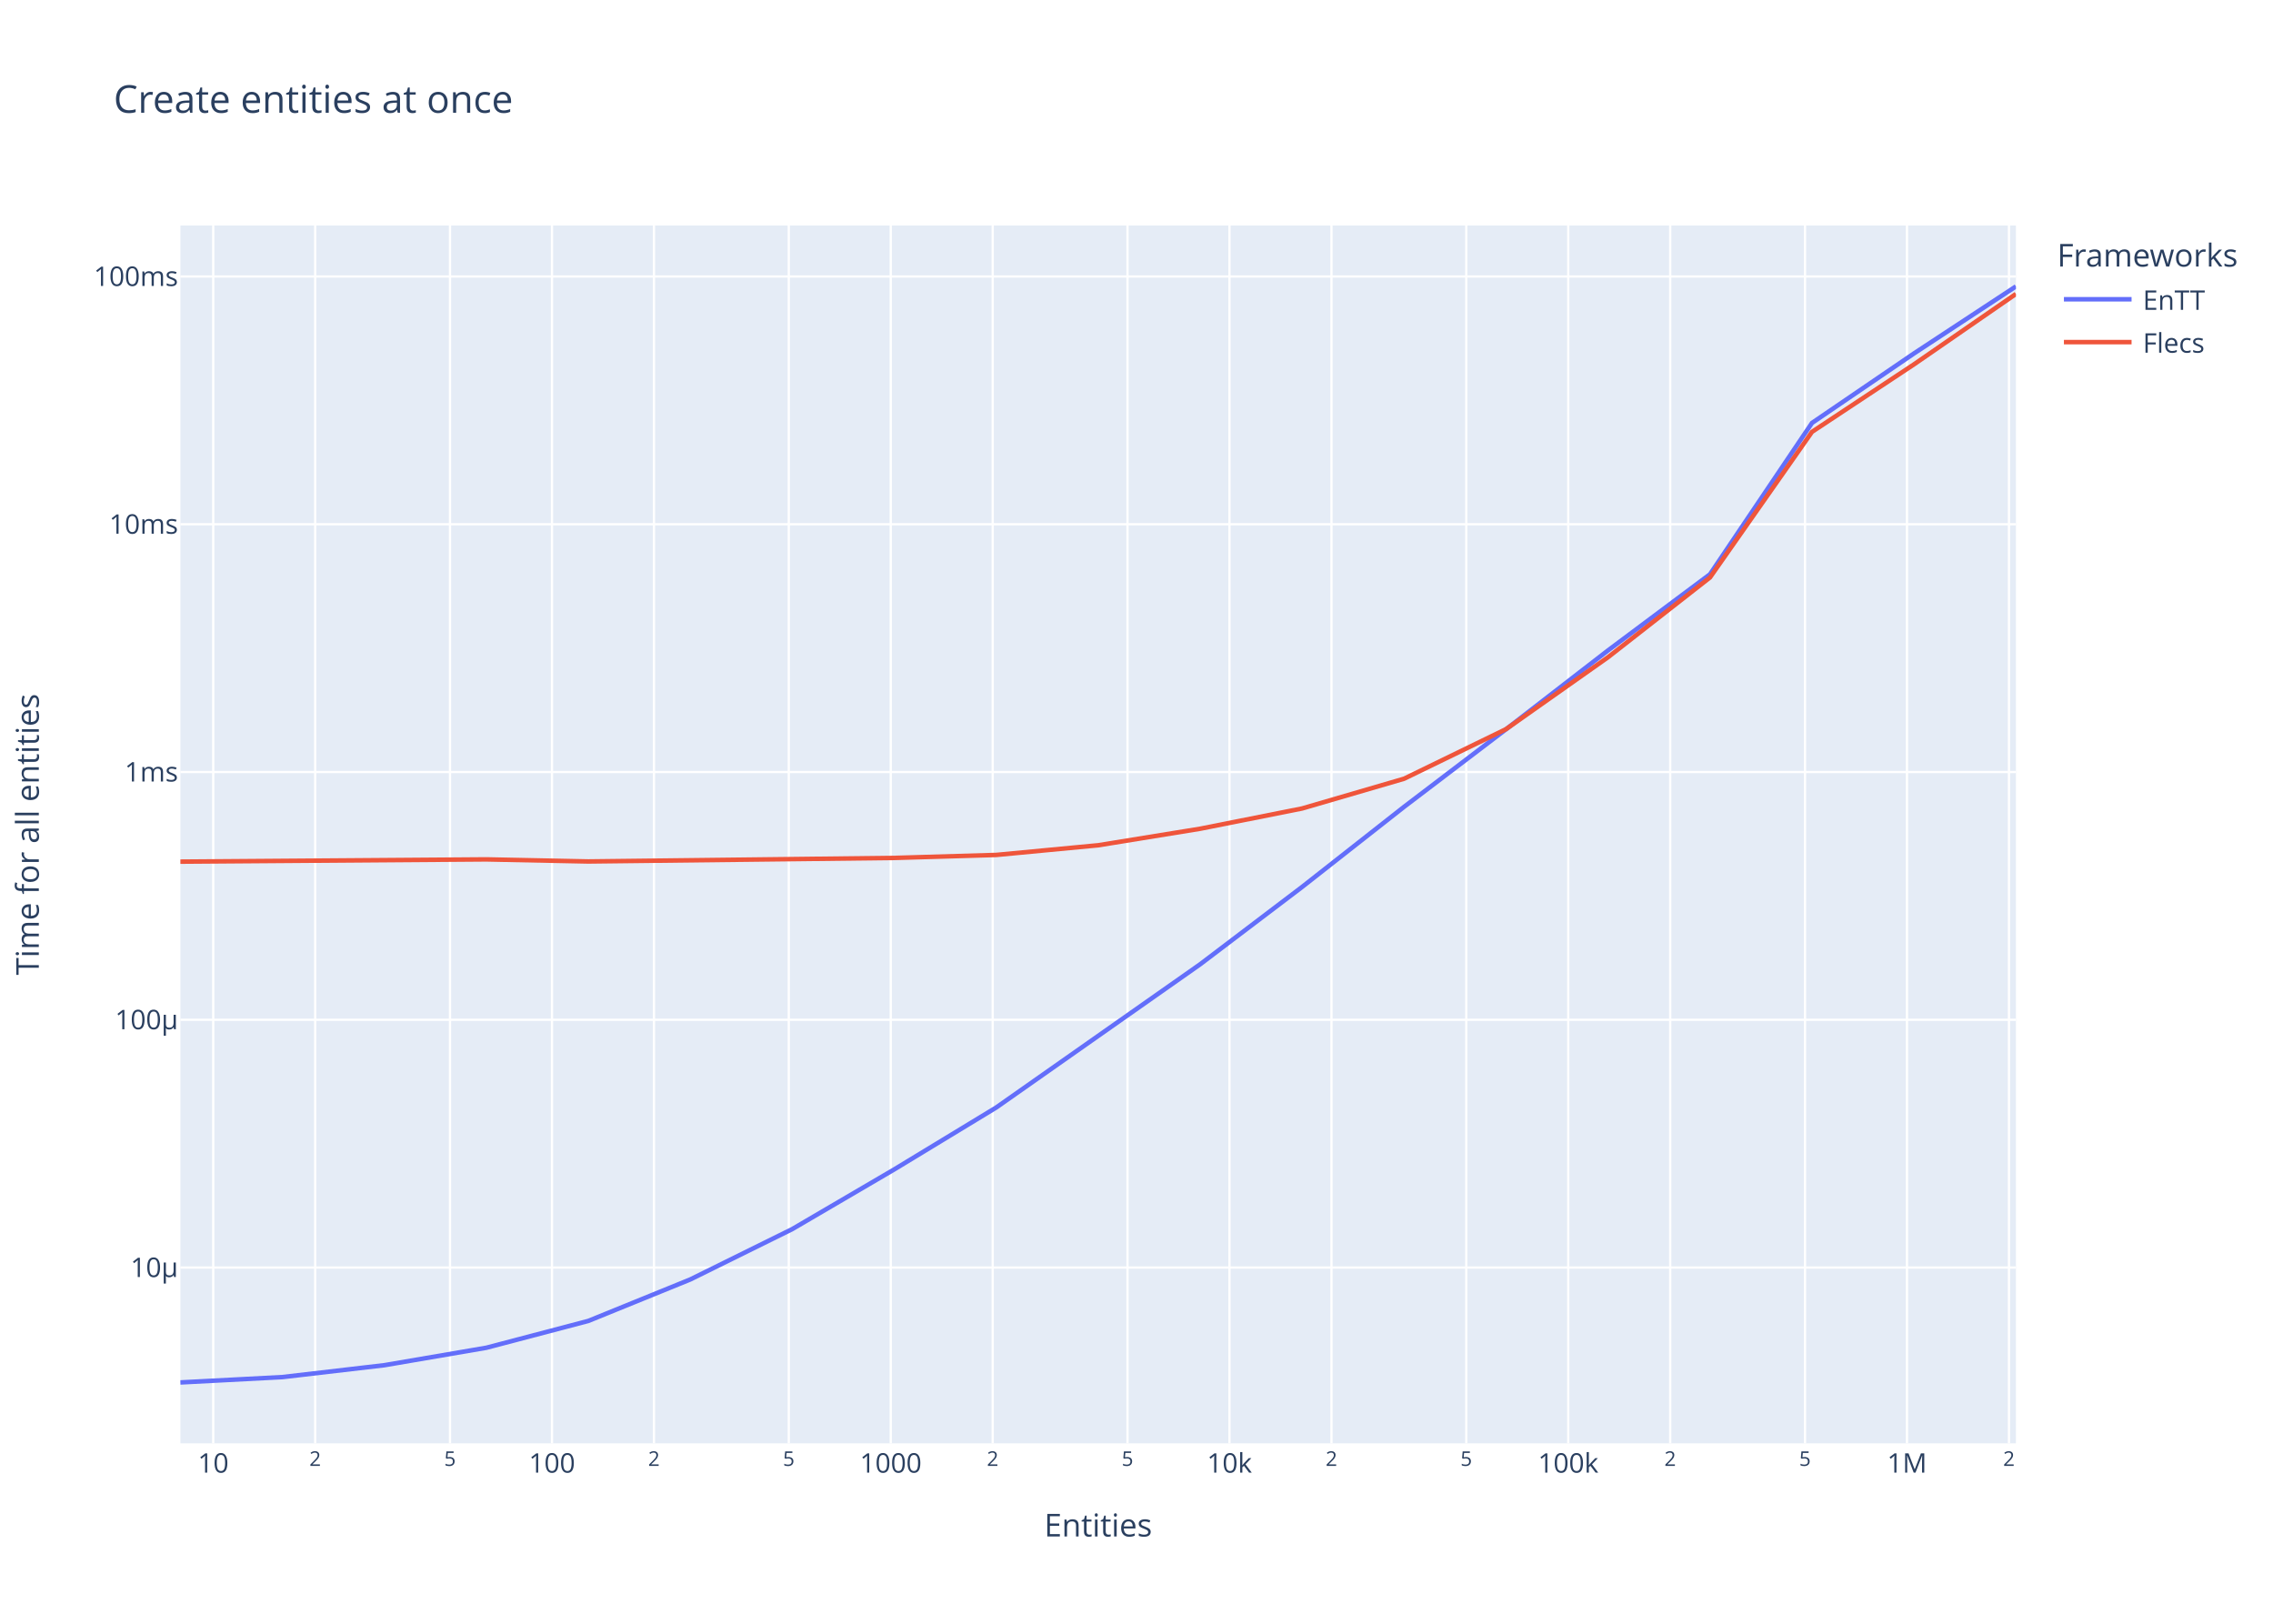
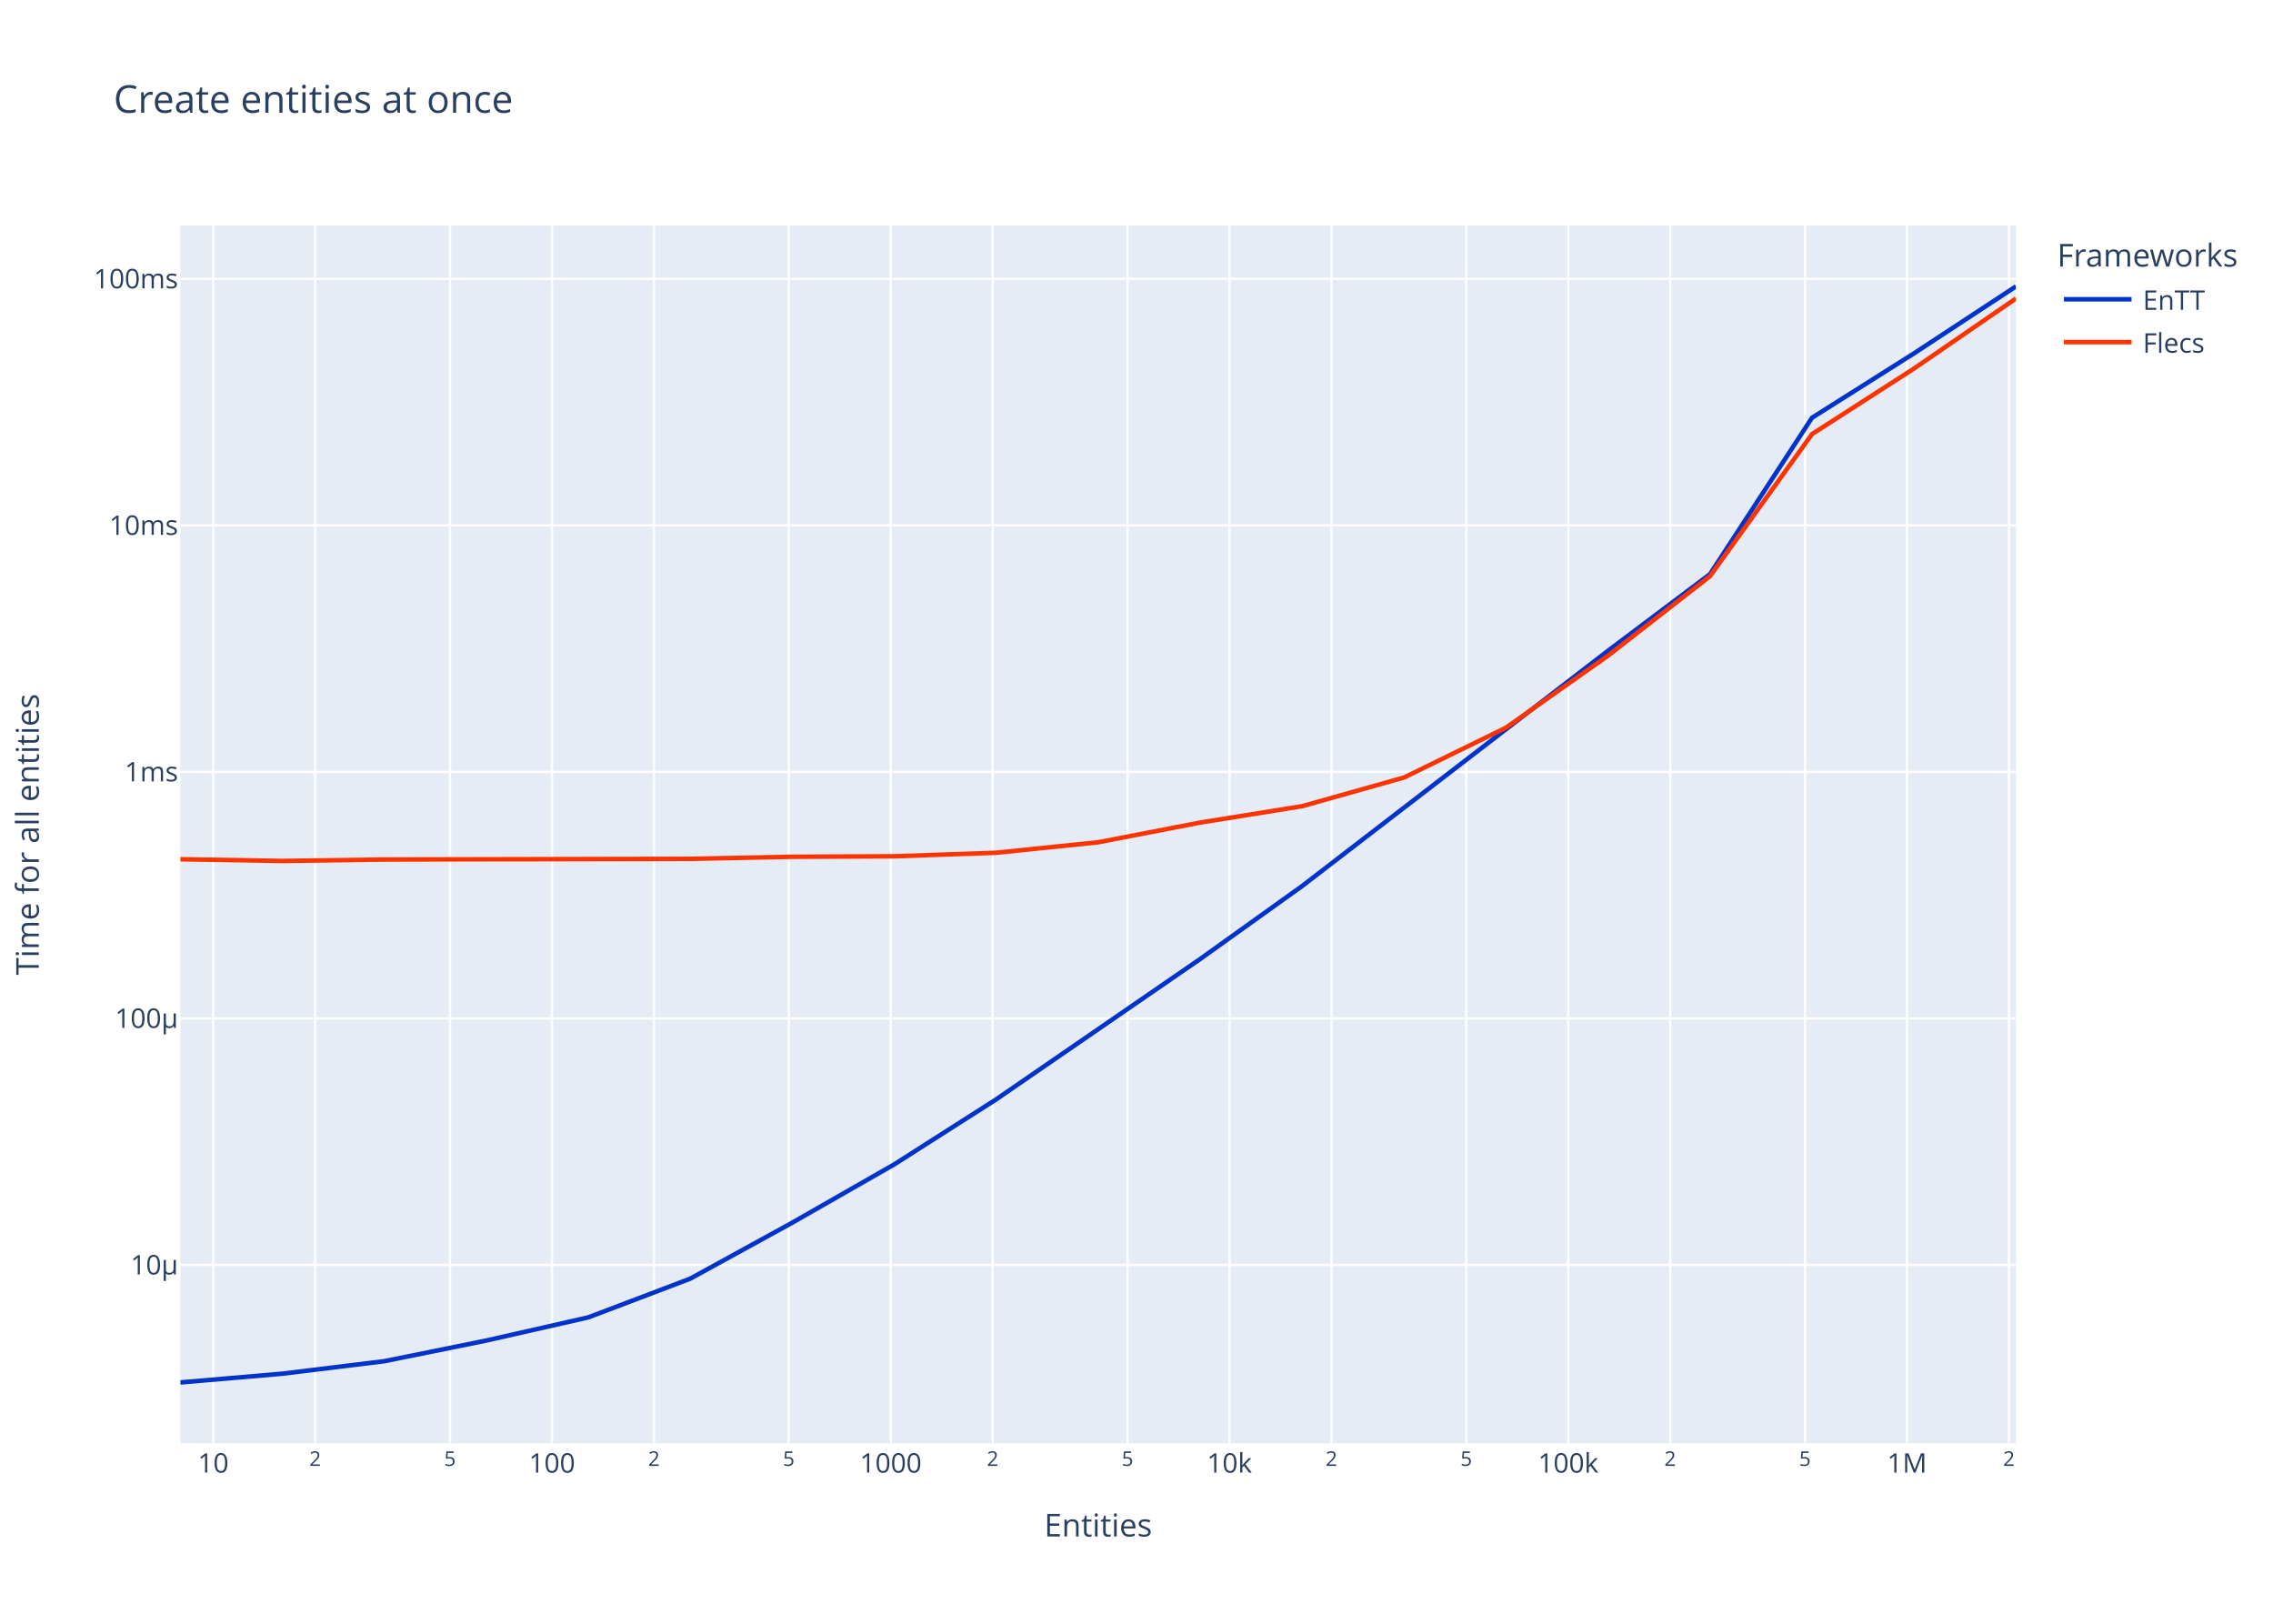
<svg xmlns="http://www.w3.org/2000/svg" class="main-svg" width="1008" height="720" style="" viewBox="0 0 1008 720">
  <rect x="0" y="0" width="1008" height="720" style="fill: rgb(255, 255, 255); fill-opacity: 1;" />
-   <defs id="defs-9a35a5">
+   <defs id="defs-511793">
    <g class="clips">
-       <clipPath id="clip9a35a5xyplot" class="plotclip">
+       <clipPath id="clip511793xyplot" class="plotclip">
        <rect width="814" height="540" />
      </clipPath>
-       <clipPath class="axesclip" id="clip9a35a5x">
+       <clipPath class="axesclip" id="clip511793x">
        <rect x="80" y="0" width="814" height="720" />
      </clipPath>
-       <clipPath class="axesclip" id="clip9a35a5y">
+       <clipPath class="axesclip" id="clip511793y">
        <rect x="0" y="100" width="1008" height="540" />
      </clipPath>
-       <clipPath class="axesclip" id="clip9a35a5xy">
+       <clipPath class="axesclip" id="clip511793xy">
        <rect x="80" y="100" width="814" height="540" />
      </clipPath>
    </g>
    <g class="gradients" />
    <g class="patterns" />
  </defs>
  <g class="bglayer">
    <rect class="bg" x="80" y="100" width="814" height="540" style="fill: rgb(229, 236, 246); fill-opacity: 1; stroke-width: 0;" />
  </g>
  <g class="layer-below">
    <g class="imagelayer" />
    <g class="shapelayer" />
  </g>
  <g class="cartesianlayer">
    <g class="subplot xy">
      <g class="layer-subplot">
        <g class="shapelayer" />
        <g class="imagelayer" />
      </g>
      <g class="minor-gridlayer">
        <g class="x" />
        <g class="y" />
      </g>
      <g class="gridlayer">
        <g class="x">
          <path class="xgrid crisp" transform="translate(94.56,0)" d="M0,100v540" style="stroke: rgb(255, 255, 255); stroke-opacity: 1; stroke-width: 1px;" />
          <path class="xgrid crisp" transform="translate(139.78,0)" d="M0,100v540" style="stroke: rgb(255, 255, 255); stroke-opacity: 1; stroke-width: 1px;" />
          <path class="xgrid crisp" transform="translate(199.56,0)" d="M0,100v540" style="stroke: rgb(255, 255, 255); stroke-opacity: 1; stroke-width: 1px;" />
          <path class="xgrid crisp" transform="translate(244.78,0)" d="M0,100v540" style="stroke: rgb(255, 255, 255); stroke-opacity: 1; stroke-width: 1px;" />
          <path class="xgrid crisp" transform="translate(290.01,0)" d="M0,100v540" style="stroke: rgb(255, 255, 255); stroke-opacity: 1; stroke-width: 1px;" />
          <path class="xgrid crisp" transform="translate(349.79,0)" d="M0,100v540" style="stroke: rgb(255, 255, 255); stroke-opacity: 1; stroke-width: 1px;" />
          <path class="xgrid crisp" transform="translate(395.01,0)" d="M0,100v540" style="stroke: rgb(255, 255, 255); stroke-opacity: 1; stroke-width: 1px;" />
          <path class="xgrid crisp" transform="translate(440.23,0)" d="M0,100v540" style="stroke: rgb(255, 255, 255); stroke-opacity: 1; stroke-width: 1px;" />
          <path class="xgrid crisp" transform="translate(500.01,0)" d="M0,100v540" style="stroke: rgb(255, 255, 255); stroke-opacity: 1; stroke-width: 1px;" />
          <path class="xgrid crisp" transform="translate(545.23,0)" d="M0,100v540" style="stroke: rgb(255, 255, 255); stroke-opacity: 1; stroke-width: 1px;" />
          <path class="xgrid crisp" transform="translate(590.46,0)" d="M0,100v540" style="stroke: rgb(255, 255, 255); stroke-opacity: 1; stroke-width: 1px;" />
          <path class="xgrid crisp" transform="translate(650.24,0)" d="M0,100v540" style="stroke: rgb(255, 255, 255); stroke-opacity: 1; stroke-width: 1px;" />
          <path class="xgrid crisp" transform="translate(695.46,0)" d="M0,100v540" style="stroke: rgb(255, 255, 255); stroke-opacity: 1; stroke-width: 1px;" />
          <path class="xgrid crisp" transform="translate(740.68,0)" d="M0,100v540" style="stroke: rgb(255, 255, 255); stroke-opacity: 1; stroke-width: 1px;" />
          <path class="xgrid crisp" transform="translate(800.46,0)" d="M0,100v540" style="stroke: rgb(255, 255, 255); stroke-opacity: 1; stroke-width: 1px;" />
          <path class="xgrid crisp" transform="translate(845.68,0)" d="M0,100v540" style="stroke: rgb(255, 255, 255); stroke-opacity: 1; stroke-width: 1px;" />
          <path class="xgrid crisp" transform="translate(890.91,0)" d="M0,100v540" style="stroke: rgb(255, 255, 255); stroke-opacity: 1; stroke-width: 1px;" />
        </g>
        <g class="y">
-           <path class="ygrid crisp" transform="translate(0,562.06)" d="M80,0h814" style="stroke: rgb(255, 255, 255); stroke-opacity: 1; stroke-width: 1px;" />
-           <path class="ygrid crisp" transform="translate(0,452.19)" d="M80,0h814" style="stroke: rgb(255, 255, 255); stroke-opacity: 1; stroke-width: 1px;" />
-           <path class="ygrid crisp" transform="translate(0,342.33)" d="M80,0h814" style="stroke: rgb(255, 255, 255); stroke-opacity: 1; stroke-width: 1px;" />
-           <path class="ygrid crisp" transform="translate(0,232.46)" d="M80,0h814" style="stroke: rgb(255, 255, 255); stroke-opacity: 1; stroke-width: 1px;" />
-           <path class="ygrid crisp" transform="translate(0,122.6)" d="M80,0h814" style="stroke: rgb(255, 255, 255); stroke-opacity: 1; stroke-width: 1px;" />
+           <path class="ygrid crisp" transform="translate(0,560.91)" d="M80,0h814" style="stroke: rgb(255, 255, 255); stroke-opacity: 1; stroke-width: 1px;" />
+           <path class="ygrid crisp" transform="translate(0,451.59)" d="M80,0h814" style="stroke: rgb(255, 255, 255); stroke-opacity: 1; stroke-width: 1px;" />
+           <path class="ygrid crisp" transform="translate(0,342.27)" d="M80,0h814" style="stroke: rgb(255, 255, 255); stroke-opacity: 1; stroke-width: 1px;" />
+           <path class="ygrid crisp" transform="translate(0,232.96)" d="M80,0h814" style="stroke: rgb(255, 255, 255); stroke-opacity: 1; stroke-width: 1px;" />
+           <path class="ygrid crisp" transform="translate(0,123.64)" d="M80,0h814" style="stroke: rgb(255, 255, 255); stroke-opacity: 1; stroke-width: 1px;" />
        </g>
      </g>
      <g class="zerolinelayer" />
      <path class="xlines-below" />
      <path class="ylines-below" />
      <g class="overlines-below" />
      <g class="xaxislayer-below" />
      <g class="yaxislayer-below" />
      <g class="overaxes-below" />
-       <g class="plot" transform="translate(80,100)" clip-path="url(#clip9a35a5xyplot)">
+       <g class="plot" transform="translate(80,100)" clip-path="url(#clip511793xyplot)">
        <g class="scatterlayer mlayer">
-           <g class="trace scatter trace42ea20" style="stroke-miterlimit: 2; opacity: 1;">
+           <g class="trace scatter tracedcf28d" style="stroke-miterlimit: 2; opacity: 1;">
            <g class="fills" />
            <g class="errorbars" />
            <g class="lines">
-               <path class="js-line" d="M0,513L45.22,510.63L90.44,505.36L135.67,497.62L180.89,485.73L226.11,467.34L271.33,445.01L316.56,418.54L361.78,391.1L452.22,327.59L497.44,293.29L542.67,257.76L587.89,223.36L633.11,188.41L678.33,154.64L723.56,87.55L768.78,56.73L814,27" style="vector-effect: none; fill: none; stroke: rgb(99, 110, 250); stroke-opacity: 1; stroke-width: 2px; opacity: 1;" />
+               <path class="js-line" d="M0,513L45.22,509.12L90.44,503.58L135.67,494.42L180.89,484.15L226.11,466.98L271.33,442.17L316.56,416.32L361.78,387.48L452.22,325.26L497.44,292.9L633.11,188.56L678.33,154.59L723.56,85.25L768.78,56.7L814,27" style="vector-effect: none; fill: none; stroke: rgb(0, 51, 204); stroke-opacity: 1; stroke-width: 2px; opacity: 1;" />
            </g>
            <g class="points" />
            <g class="text" />
          </g>
-           <g class="trace scatter traceb39d68" style="stroke-miterlimit: 2; opacity: 1;">
+           <g class="trace scatter tracede594b" style="stroke-miterlimit: 2; opacity: 1;">
            <g class="fills" />
            <g class="errorbars" />
            <g class="lines">
-               <path class="js-line" d="M0,282.07L135.67,281.07L180.89,281.99L316.56,280.42L361.78,279.1L407,274.81L452.22,267.48L497.44,258.49L542.67,245.3L587.89,223.31L633.11,191.42L678.33,156.05L723.56,91.5L768.78,61.57L814,30.34" style="vector-effect: none; fill: none; stroke: rgb(239, 85, 59); stroke-opacity: 1; stroke-width: 2px; opacity: 1;" />
+               <path class="js-line" d="M0,281.01L45.22,281.76L90.44,281.13L226.11,280.83L271.33,279.91L316.56,279.7L361.78,278.13L407,273.48L452.22,264.75L497.44,257.48L542.67,244.75L587.89,222.64L633.11,190.73L678.33,155.5L723.56,92.5L768.78,63.43L814,32.35" style="vector-effect: none; fill: none; stroke: rgb(255, 51, 0); stroke-opacity: 1; stroke-width: 2px; opacity: 1;" />
            </g>
            <g class="points" />
            <g class="text" />
          </g>
        </g>
      </g>
      <g class="overplot" />
      <path class="xlines-above crisp" d="M0,0" style="fill: none;" />
      <path class="ylines-above crisp" d="M0,0" style="fill: none;" />
      <g class="overlines-above" />
      <g class="xaxislayer-above">
        <g class="xtick">
          <text text-anchor="middle" x="0" y="653" transform="translate(94.56,0)" style="font-family: 'Open Sans', verdana, arial, sans-serif; font-size: 12px; fill: rgb(42, 63, 95); fill-opacity: 1; white-space: pre; opacity: 1;">10</text>
        </g>
        <g class="xtick">
          <text text-anchor="middle" x="0" y="650" style="font-family: 'Open Sans', verdana, arial, sans-serif; font-size: 9px; fill: rgb(42, 63, 95); fill-opacity: 1; white-space: pre; opacity: 1;" transform="translate(139.78,0)">2</text>
        </g>
        <g class="xtick">
          <text text-anchor="middle" x="0" y="650" style="font-family: 'Open Sans', verdana, arial, sans-serif; font-size: 9px; fill: rgb(42, 63, 95); fill-opacity: 1; white-space: pre; opacity: 1;" transform="translate(199.56,0)">5</text>
        </g>
        <g class="xtick">
          <text text-anchor="middle" x="0" y="653" style="font-family: 'Open Sans', verdana, arial, sans-serif; font-size: 12px; fill: rgb(42, 63, 95); fill-opacity: 1; white-space: pre; opacity: 1;" transform="translate(244.78,0)">100</text>
        </g>
        <g class="xtick">
          <text text-anchor="middle" x="0" y="650" style="font-family: 'Open Sans', verdana, arial, sans-serif; font-size: 9px; fill: rgb(42, 63, 95); fill-opacity: 1; white-space: pre; opacity: 1;" transform="translate(290.01,0)">2</text>
        </g>
        <g class="xtick">
          <text text-anchor="middle" x="0" y="650" style="font-family: 'Open Sans', verdana, arial, sans-serif; font-size: 9px; fill: rgb(42, 63, 95); fill-opacity: 1; white-space: pre; opacity: 1;" transform="translate(349.79,0)">5</text>
        </g>
        <g class="xtick">
          <text text-anchor="middle" x="0" y="653" style="font-family: 'Open Sans', verdana, arial, sans-serif; font-size: 12px; fill: rgb(42, 63, 95); fill-opacity: 1; white-space: pre; opacity: 1;" transform="translate(395.01,0)">1000</text>
        </g>
        <g class="xtick">
          <text text-anchor="middle" x="0" y="650" style="font-family: 'Open Sans', verdana, arial, sans-serif; font-size: 9px; fill: rgb(42, 63, 95); fill-opacity: 1; white-space: pre; opacity: 1;" transform="translate(440.23,0)">2</text>
        </g>
        <g class="xtick">
          <text text-anchor="middle" x="0" y="650" style="font-family: 'Open Sans', verdana, arial, sans-serif; font-size: 9px; fill: rgb(42, 63, 95); fill-opacity: 1; white-space: pre; opacity: 1;" transform="translate(500.01,0)">5</text>
        </g>
        <g class="xtick">
          <text text-anchor="middle" x="0" y="653" style="font-family: 'Open Sans', verdana, arial, sans-serif; font-size: 12px; fill: rgb(42, 63, 95); fill-opacity: 1; white-space: pre; opacity: 1;" transform="translate(545.23,0)">10k</text>
        </g>
        <g class="xtick">
          <text text-anchor="middle" x="0" y="650" style="font-family: 'Open Sans', verdana, arial, sans-serif; font-size: 9px; fill: rgb(42, 63, 95); fill-opacity: 1; white-space: pre; opacity: 1;" transform="translate(590.46,0)">2</text>
        </g>
        <g class="xtick">
          <text text-anchor="middle" x="0" y="650" style="font-family: 'Open Sans', verdana, arial, sans-serif; font-size: 9px; fill: rgb(42, 63, 95); fill-opacity: 1; white-space: pre; opacity: 1;" transform="translate(650.24,0)">5</text>
        </g>
        <g class="xtick">
          <text text-anchor="middle" x="0" y="653" style="font-family: 'Open Sans', verdana, arial, sans-serif; font-size: 12px; fill: rgb(42, 63, 95); fill-opacity: 1; white-space: pre; opacity: 1;" transform="translate(695.46,0)">100k</text>
        </g>
        <g class="xtick">
          <text text-anchor="middle" x="0" y="650" style="font-family: 'Open Sans', verdana, arial, sans-serif; font-size: 9px; fill: rgb(42, 63, 95); fill-opacity: 1; white-space: pre; opacity: 1;" transform="translate(740.68,0)">2</text>
        </g>
        <g class="xtick">
          <text text-anchor="middle" x="0" y="650" style="font-family: 'Open Sans', verdana, arial, sans-serif; font-size: 9px; fill: rgb(42, 63, 95); fill-opacity: 1; white-space: pre; opacity: 1;" transform="translate(800.46,0)">5</text>
        </g>
        <g class="xtick">
          <text text-anchor="middle" x="0" y="653" style="font-family: 'Open Sans', verdana, arial, sans-serif; font-size: 12px; fill: rgb(42, 63, 95); fill-opacity: 1; white-space: pre; opacity: 1;" transform="translate(845.68,0)">1M</text>
        </g>
        <g class="xtick">
          <text text-anchor="middle" x="0" y="650" style="font-family: 'Open Sans', verdana, arial, sans-serif; font-size: 9px; fill: rgb(42, 63, 95); fill-opacity: 1; white-space: pre; opacity: 1;" transform="translate(890.91,0)">2</text>
        </g>
      </g>
      <g class="yaxislayer-above">
        <g class="ytick">
-           <text text-anchor="end" x="79" y="4.2" transform="translate(0,562.06)" style="font-family: 'Open Sans', verdana, arial, sans-serif; font-size: 12px; fill: rgb(42, 63, 95); fill-opacity: 1; white-space: pre; opacity: 1;">10µ</text>
-         </g>
-         <g class="ytick">
-           <text text-anchor="end" x="79" y="4.2" style="font-family: 'Open Sans', verdana, arial, sans-serif; font-size: 12px; fill: rgb(42, 63, 95); fill-opacity: 1; white-space: pre; opacity: 1;" transform="translate(0,452.19)">100µ</text>
-         </g>
-         <g class="ytick">
-           <text text-anchor="end" x="79" y="4.2" style="font-family: 'Open Sans', verdana, arial, sans-serif; font-size: 12px; fill: rgb(42, 63, 95); fill-opacity: 1; white-space: pre; opacity: 1;" transform="translate(0,342.33)">1ms</text>
-         </g>
-         <g class="ytick">
-           <text text-anchor="end" x="79" y="4.2" style="font-family: 'Open Sans', verdana, arial, sans-serif; font-size: 12px; fill: rgb(42, 63, 95); fill-opacity: 1; white-space: pre; opacity: 1;" transform="translate(0,232.46)">10ms</text>
-         </g>
-         <g class="ytick">
-           <text text-anchor="end" x="79" y="4.2" style="font-family: 'Open Sans', verdana, arial, sans-serif; font-size: 12px; fill: rgb(42, 63, 95); fill-opacity: 1; white-space: pre; opacity: 1;" transform="translate(0,122.6)">100ms</text>
+           <text text-anchor="end" x="79" y="4.2" transform="translate(0,560.91)" style="font-family: 'Open Sans', verdana, arial, sans-serif; font-size: 12px; fill: rgb(42, 63, 95); fill-opacity: 1; white-space: pre; opacity: 1;">10µ</text>
+         </g>
+         <g class="ytick">
+           <text text-anchor="end" x="79" y="4.2" style="font-family: 'Open Sans', verdana, arial, sans-serif; font-size: 12px; fill: rgb(42, 63, 95); fill-opacity: 1; white-space: pre; opacity: 1;" transform="translate(0,451.59)">100µ</text>
+         </g>
+         <g class="ytick">
+           <text text-anchor="end" x="79" y="4.2" style="font-family: 'Open Sans', verdana, arial, sans-serif; font-size: 12px; fill: rgb(42, 63, 95); fill-opacity: 1; white-space: pre; opacity: 1;" transform="translate(0,342.27)">1ms</text>
+         </g>
+         <g class="ytick">
+           <text text-anchor="end" x="79" y="4.2" style="font-family: 'Open Sans', verdana, arial, sans-serif; font-size: 12px; fill: rgb(42, 63, 95); fill-opacity: 1; white-space: pre; opacity: 1;" transform="translate(0,232.96)">10ms</text>
+         </g>
+         <g class="ytick">
+           <text text-anchor="end" x="79" y="4.2" style="font-family: 'Open Sans', verdana, arial, sans-serif; font-size: 12px; fill: rgb(42, 63, 95); fill-opacity: 1; white-space: pre; opacity: 1;" transform="translate(0,123.64)">100ms</text>
        </g>
      </g>
      <g class="overaxes-above" />
    </g>
  </g>
  <g class="polarlayer" />
  <g class="smithlayer" />
  <g class="ternarylayer" />
  <g class="geolayer" />
  <g class="funnelarealayer" />
  <g class="pielayer" />
  <g class="iciclelayer" />
  <g class="treemaplayer" />
  <g class="sunburstlayer" />
  <g class="glimages" />
-   <defs id="topdefs-9a35a5">
+   <defs id="topdefs-511793">
    <g class="clips" />
-     <clipPath id="legend9a35a5">
+     <clipPath id="legend511793">
      <rect width="86" height="67" x="0" y="0" />
    </clipPath>
  </defs>
  <g class="layer-above">
    <g class="imagelayer" />
    <g class="shapelayer" />
  </g>
  <g class="infolayer">
    <g class="legend" pointer-events="all" transform="translate(910.28,100)">
      <rect class="bg" shape-rendering="crispEdges" width="86" height="67" x="0" y="0" style="stroke: rgb(68, 68, 68); stroke-opacity: 1; fill: rgb(255, 255, 255); fill-opacity: 1; stroke-width: 0px;" />
-       <g class="scrollbox" transform="" clip-path="url(#legend9a35a5)">
+       <g class="scrollbox" transform="" clip-path="url(#legend511793)">
        <text class="legendtitletext" text-anchor="start" x="2" y="18.2" style="font-family: 'Open Sans', verdana, arial, sans-serif; font-size: 14px; fill: rgb(42, 63, 95); fill-opacity: 1; white-space: pre;">Frameworks</text>
        <g class="groups" transform="">
          <g class="traces" transform="translate(0,32.7)" style="opacity: 1;">
            <text class="legendtext" text-anchor="start" x="40" y="4.68" style="font-family: 'Open Sans', verdana, arial, sans-serif; font-size: 12px; fill: rgb(42, 63, 95); fill-opacity: 1; white-space: pre;">EnTT</text>
            <g class="layers" style="opacity: 1;">
              <g class="legendfill" />
              <g class="legendlines">
-                 <path class="js-line" d="M5,0h30" style="fill: none; stroke: rgb(99, 110, 250); stroke-opacity: 1; stroke-width: 2px;" />
+                 <path class="js-line" d="M5,0h30" style="fill: none; stroke: rgb(0, 51, 204); stroke-opacity: 1; stroke-width: 2px;" />
              </g>
              <g class="legendsymbols">
                <g class="legendpoints" />
              </g>
            </g>
            <rect class="legendtoggle" x="0" y="-9.5" width="67.688" height="19" style="fill: rgb(0, 0, 0); fill-opacity: 0;" />
          </g>
        </g>
        <g class="groups" transform="">
          <g class="traces" transform="translate(0,51.7)" style="opacity: 1;">
            <text class="legendtext" text-anchor="start" x="40" y="4.68" style="font-family: 'Open Sans', verdana, arial, sans-serif; font-size: 12px; fill: rgb(42, 63, 95); fill-opacity: 1; white-space: pre;">Flecs</text>
            <g class="layers" style="opacity: 1;">
              <g class="legendfill" />
              <g class="legendlines">
-                 <path class="js-line" d="M5,0h30" style="fill: none; stroke: rgb(239, 85, 59); stroke-opacity: 1; stroke-width: 2px;" />
+                 <path class="js-line" d="M5,0h30" style="fill: none; stroke: rgb(255, 51, 0); stroke-opacity: 1; stroke-width: 2px;" />
              </g>
              <g class="legendsymbols">
                <g class="legendpoints" />
              </g>
            </g>
            <rect class="legendtoggle" x="0" y="-9.5" width="67.688" height="19" style="fill: rgb(0, 0, 0); fill-opacity: 0;" />
          </g>
        </g>
      </g>
      <rect class="scrollbar" rx="20" ry="3" width="0" height="0" x="0" y="0" style="fill: rgb(128, 139, 164); fill-opacity: 1;" />
    </g>
    <g class="g-gtitle">
      <text class="gtitle" x="50.4" y="50" text-anchor="start" dy="0em" style="font-family: 'Open Sans', verdana, arial, sans-serif; font-size: 17px; fill: rgb(42, 63, 95); opacity: 1; font-weight: normal; white-space: pre;">Create entities at once</text>
    </g>
    <g class="g-xtitle">
      <text class="xtitle" x="487" y="681.3" text-anchor="middle" style="font-family: 'Open Sans', verdana, arial, sans-serif; font-size: 14px; fill: rgb(42, 63, 95); opacity: 1; font-weight: normal; white-space: pre;">Entities</text>
    </g>
    <g class="g-ytitle">
      <text class="ytitle" transform="rotate(-90,17.21563,370)" x="17.216" y="370" text-anchor="middle" style="font-family: 'Open Sans', verdana, arial, sans-serif; font-size: 14px; fill: rgb(42, 63, 95); opacity: 1; font-weight: normal; white-space: pre;">Time for all entities</text>
    </g>
  </g>
</svg>
